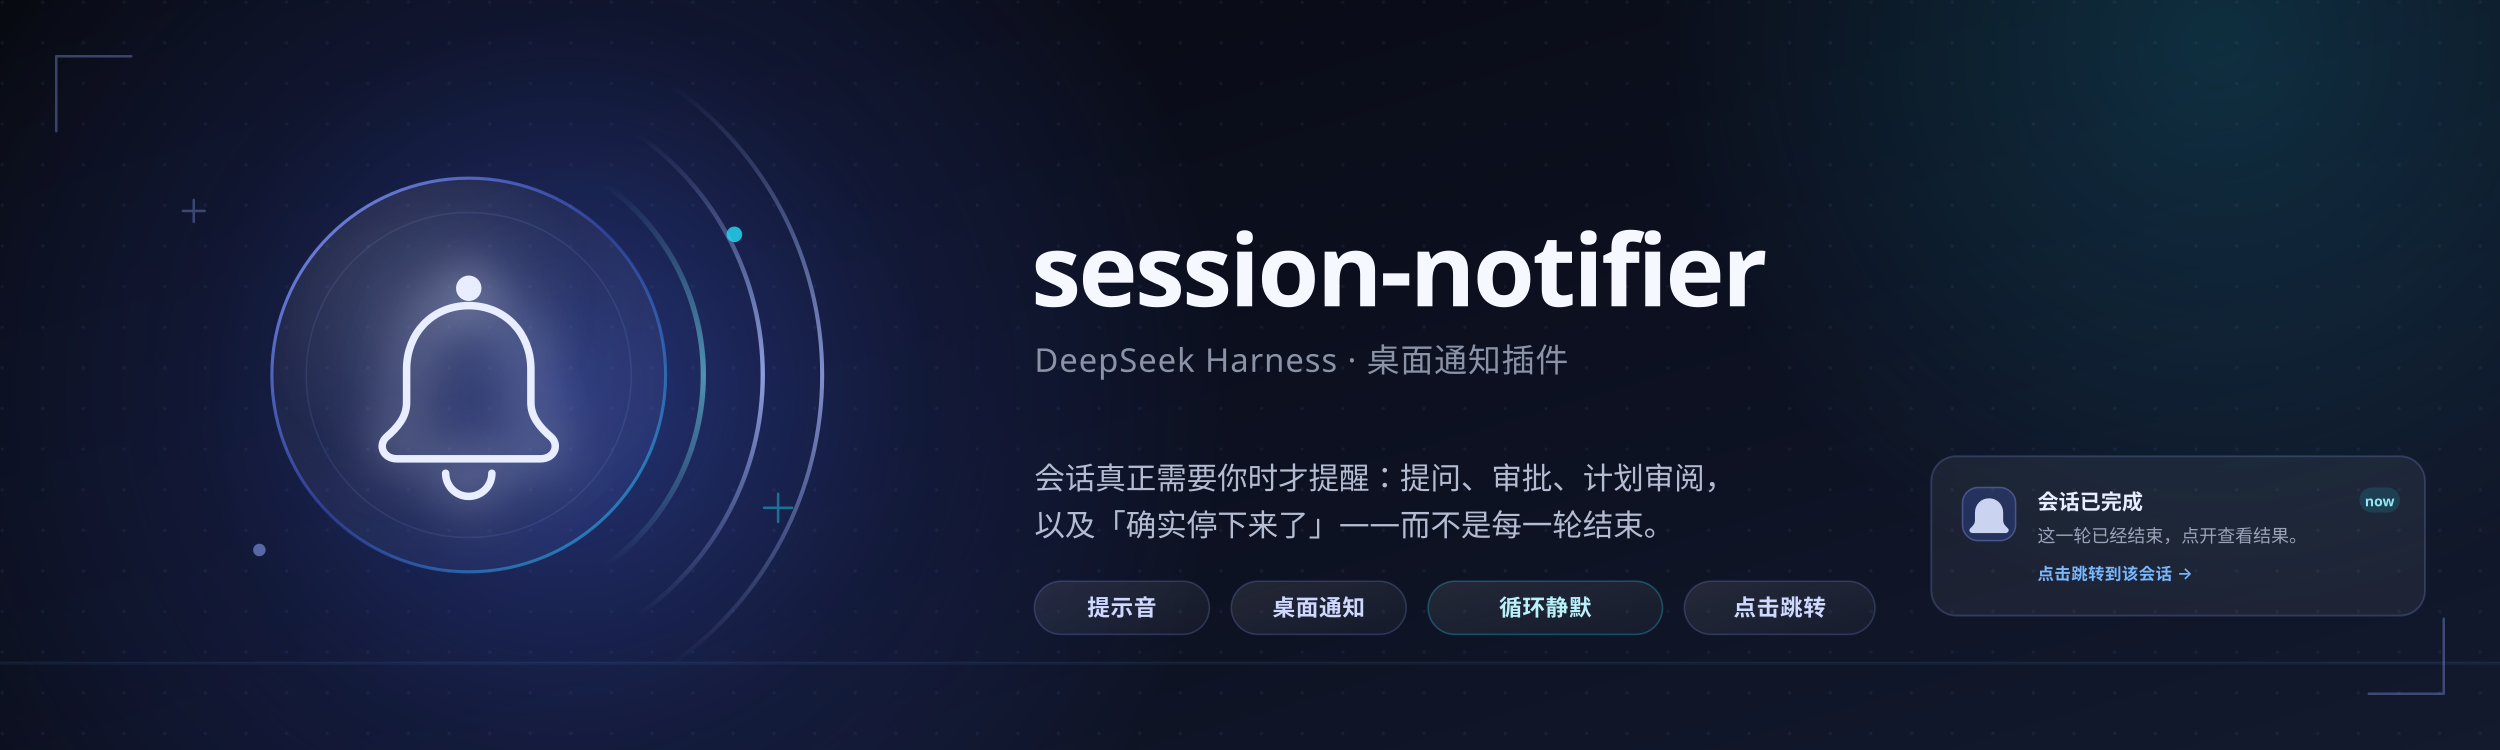
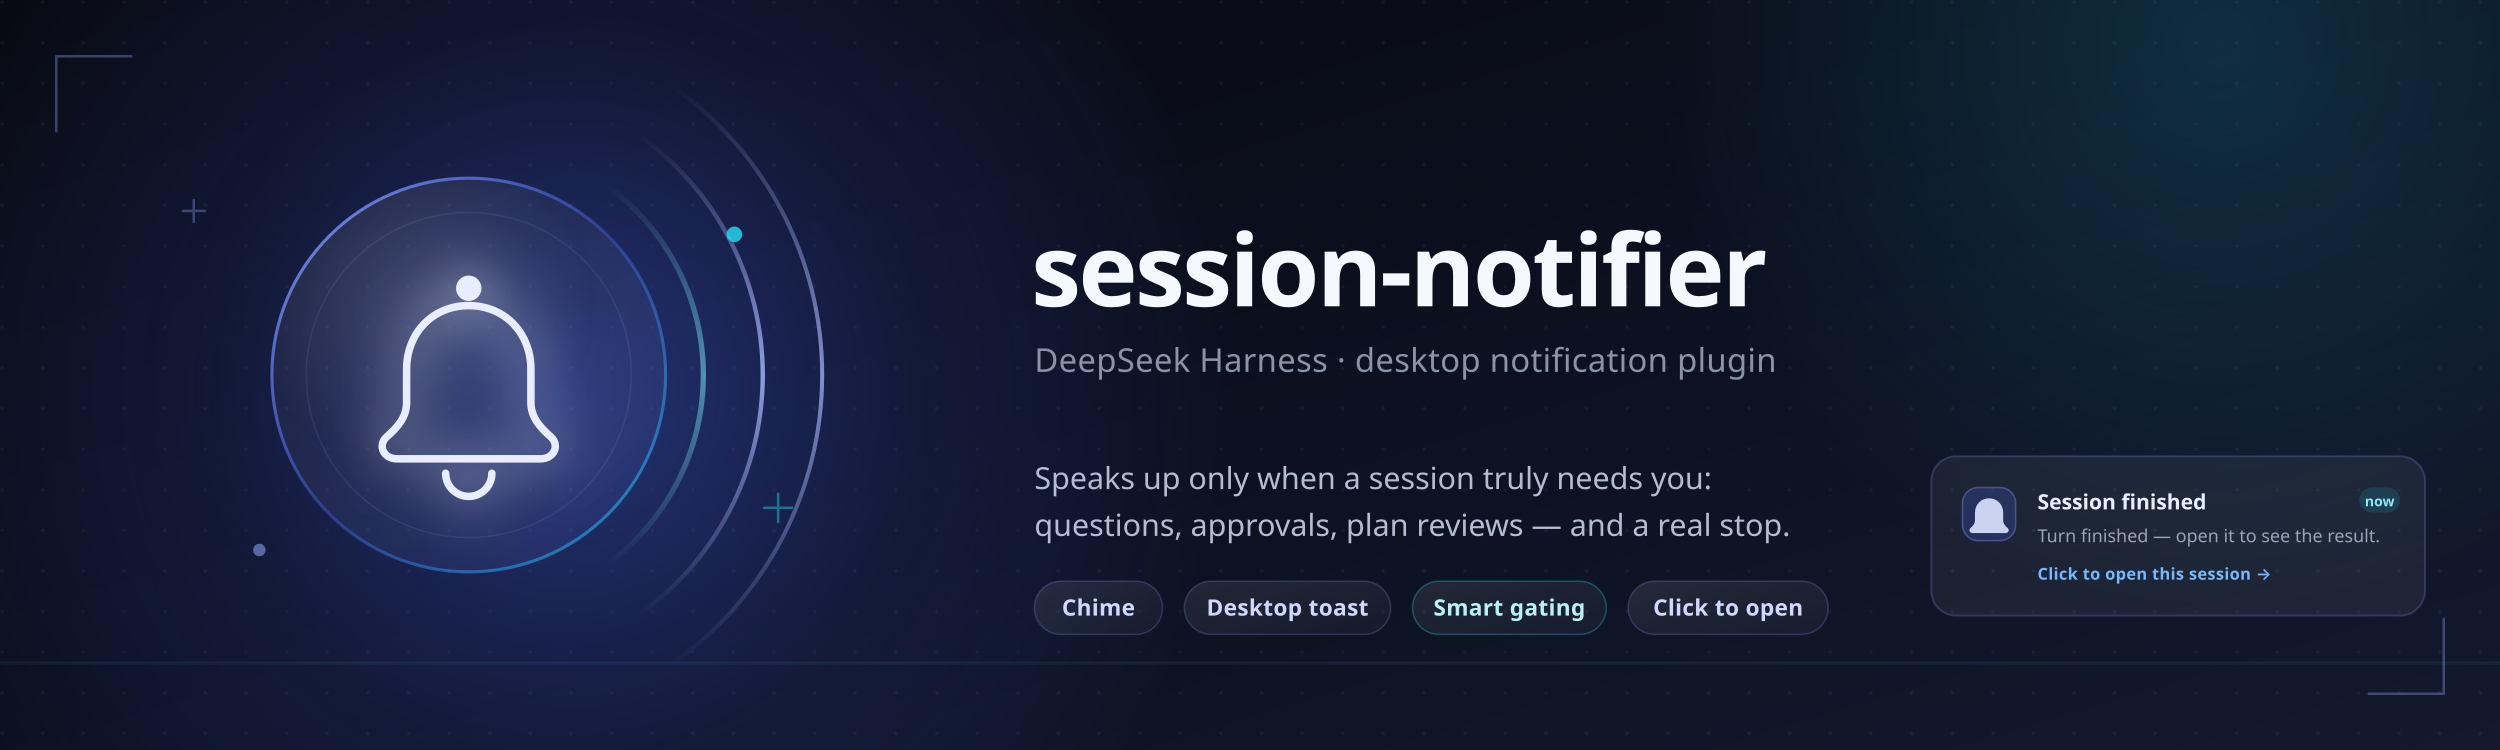
<svg xmlns="http://www.w3.org/2000/svg" width="1600" height="480" viewBox="0 0 1600 480" role="img" aria-label="session-notifier — DeepSeek Harness notification plugin">
  <defs>
    <linearGradient id="bg" x1="0" y1="0" x2="1" y2="1">
      <stop offset="0" stop-color="#080A11" />
      <stop offset="0.55" stop-color="#0C1020" />
      <stop offset="1" stop-color="#131A2E" />
    </linearGradient>
    <radialGradient id="bloom" cx="0.5" cy="0.5" r="0.5">
      <stop offset="0" stop-color="#4D6BFE" stop-opacity="0.42" />
      <stop offset="0.55" stop-color="#3B54D6" stop-opacity="0.14" />
      <stop offset="1" stop-color="#4D6BFE" stop-opacity="0" />
    </radialGradient>
    <radialGradient id="bloomCyan" cx="0.5" cy="0.5" r="0.5">
      <stop offset="0" stop-color="#22D3EE" stop-opacity="0.16" />
      <stop offset="1" stop-color="#22D3EE" stop-opacity="0" />
    </radialGradient>
    <radialGradient id="disc" cx="0.38" cy="0.32" r="0.78">
      <stop offset="0" stop-color="#FFFFFF" stop-opacity="0.16" />
      <stop offset="0.55" stop-color="#FFFFFF" stop-opacity="0.04" />
      <stop offset="1" stop-color="#4D6BFE" stop-opacity="0.10" />
    </radialGradient>
    <linearGradient id="ring" x1="0" y1="0" x2="1" y2="1">
      <stop offset="0" stop-color="#8FA5FF" stop-opacity="0.95" />
      <stop offset="0.5" stop-color="#4D6BFE" stop-opacity="0.35" />
      <stop offset="1" stop-color="#22D3EE" stop-opacity="0.65" />
    </linearGradient>
    <linearGradient id="wave" x1="0" y1="0" x2="0" y2="1">
      <stop offset="0" stop-color="#A9BBFF" stop-opacity="0" />
      <stop offset="0.5" stop-color="#A9BBFF" stop-opacity="0.85" />
      <stop offset="1" stop-color="#A9BBFF" stop-opacity="0" />
    </linearGradient>
    <linearGradient id="wave2" x1="0" y1="0" x2="0" y2="1">
      <stop offset="0" stop-color="#78E7F7" stop-opacity="0" />
      <stop offset="0.5" stop-color="#78E7F7" stop-opacity="0.55" />
      <stop offset="1" stop-color="#78E7F7" stop-opacity="0" />
    </linearGradient>
    <linearGradient id="rule" x1="0" y1="0" x2="1" y2="0">
      <stop offset="0" stop-color="#4D6BFE" />
      <stop offset="1" stop-color="#22D3EE" stop-opacity="0" />
    </linearGradient>
    <linearGradient id="pill" x1="0" y1="0" x2="1" y2="1">
      <stop offset="0" stop-color="#FFFFFF" stop-opacity="0.09" />
      <stop offset="1" stop-color="#FFFFFF" stop-opacity="0.03" />
    </linearGradient>
    <pattern id="dots" width="26" height="26" patternUnits="userSpaceOnUse">
      <circle cx="1.4" cy="1.4" r="1.1" fill="#8FA5FF" fill-opacity="0.13" />
    </pattern>
    <filter id="glow" x="-60%" y="-60%" width="220%" height="220%">
      <feGaussianBlur stdDeviation="9" result="blur" />
      <feMerge>
        <feMergeNode in="blur" />
        <feMergeNode in="SourceGraphic" />
      </feMerge>
    </filter>
    <clipPath id="canvas">
      <rect width="1600" height="480" />
    </clipPath>
  </defs>
  <g clip-path="url(#canvas)">
    <rect width="1600" height="480" fill="url(#bg)" />
    <rect width="1600" height="480" fill="url(#dots)" opacity="0.55" />
    <circle cx="360" cy="250" r="430" fill="url(#bloom)" />
    <circle cx="1420" cy="30" r="360" fill="url(#bloomCyan)" />
    <path d="M0 424 H1600" stroke="#8FA5FF" stroke-opacity="0.10" stroke-width="1" />
    <path d="M0 425 H1600" stroke="#22D3EE" stroke-opacity="0.06" stroke-width="1" />
    <path d="M430 55 A 226 226 0 0 1 430 425" fill="none" stroke="url(#wave)" stroke-width="2.6" stroke-linecap="round" opacity="0.85" />
    <path d="M408 86 A 188 188 0 0 1 408 394" fill="none" stroke="url(#wave)" stroke-width="2.8" stroke-linecap="round" opacity="0.95" />
    <path d="M386 117 A 150 150 0 0 1 386 363" fill="none" stroke="url(#wave2)" stroke-width="3.4" stroke-linecap="round" />
    <circle cx="300" cy="240" r="126" fill="url(#disc)" />
    <circle cx="300" cy="240" r="126" fill="none" stroke="url(#ring)" stroke-width="2" />
    <circle cx="300" cy="240" r="104" fill="none" stroke="#8FA5FF" stroke-opacity="0.12" stroke-width="1" />
    <g transform="translate(300 240) scale(1.85)" filter="url(#glow)">
      <circle cx="0" cy="-30" r="4.4" fill="#E8EDFF" />
      <path d="M0 -24 C-12.5 -24 -21.5 -14.5 -21.5 -2 L-21.5 9.5 C-21.5 14.5 -24.5 18 -28.5 21.5 C-31.5 24.3 -29.6 29 -24.8 29 L24.8 29 C29.6 29 31.5 24.3 28.5 21.5 C24.5 18 21.5 14.5 21.5 9.5 L21.5 -2 C21.5 -14.5 12.5 -24 0 -24 Z" fill="none" stroke="#E8EDFF" stroke-width="2.6" stroke-linejoin="round" stroke-linecap="round" />
      <path d="M-8 34 a 8 8 0 0 0 16 0" fill="none" stroke="#E8EDFF" stroke-width="2.6" stroke-linecap="round" />
    </g>
    <circle cx="470" cy="150" r="5" fill="#22D3EE" opacity="0.85" />
    <circle cx="166" cy="352" r="4" fill="#8FA5FF" opacity="0.55" />
    <path d="M498 316 l0 18 M489 325 l18 0" stroke="#22D3EE" stroke-opacity="0.45" stroke-width="1.6" stroke-linecap="round" />
    <path d="M124 128 l0 14 M117 135 l14 0" stroke="#8FA5FF" stroke-opacity="0.35" stroke-width="1.6" stroke-linecap="round" />
    <text x="660" y="196" font-family="Segoe UI, Microsoft YaHei, system-ui, -apple-system, sans-serif" font-size="64" font-weight="700" letter-spacing="-1.6" fill="#F6F8FF">session-notifier</text>
-     <text x="662" y="238" font-family="Segoe UI, Microsoft YaHei, system-ui, -apple-system, sans-serif" font-size="21" font-weight="400" letter-spacing="0.6" fill="#8B93A7">DeepSeek Harness · 桌面通知插件</text>
+     <text x="662" y="238" font-family="Segoe UI, system-ui, -apple-system, sans-serif" font-size="21" font-weight="400" letter-spacing="0.2" fill="#8B93A7">DeepSeek Harness · desktop notification plugin</text>
    <path d="M662 268 H792" stroke="url(#rule)" stroke-width="2.5" stroke-linecap="round" />
-     <text x="662" y="313" font-family="Segoe UI, Microsoft YaHei, system-ui, -apple-system, sans-serif" font-size="19.5" fill="#B4BCD2">会话真正需要你时才提醒：提问、审批、计划审阅，</text>
-     <text x="662" y="343" font-family="Segoe UI, Microsoft YaHei, system-ui, -apple-system, sans-serif" font-size="19.5" fill="#B4BCD2">以及「确实停下来了」——而不是每一轮结束。</text>
-     <g font-family="Segoe UI, Microsoft YaHei, system-ui, -apple-system, sans-serif" font-size="14.5" font-weight="600">
-       <rect x="662" y="372" width="112" height="34" rx="17" fill="url(#pill)" stroke="#8FA5FF" stroke-opacity="0.22" />
-       <text x="718" y="394" text-anchor="middle" fill="#CFD8FF" letter-spacing="0.4">提示音</text>
-       <rect x="788" y="372" width="112" height="34" rx="17" fill="url(#pill)" stroke="#8FA5FF" stroke-opacity="0.22" />
-       <text x="844" y="394" text-anchor="middle" fill="#CFD8FF" letter-spacing="0.4">桌面通知</text>
-       <rect x="914" y="372" width="150" height="34" rx="17" fill="url(#pill)" stroke="#22D3EE" stroke-opacity="0.30" />
-       <text x="989" y="394" text-anchor="middle" fill="#B9F1FA" letter-spacing="0.4">循环静默</text>
-       <rect x="1078" y="372" width="122" height="34" rx="17" fill="url(#pill)" stroke="#8FA5FF" stroke-opacity="0.22" />
-       <text x="1139" y="394" text-anchor="middle" fill="#CFD8FF" letter-spacing="0.4">点击跳转</text>
+     <text x="662" y="313" font-family="Segoe UI, system-ui, -apple-system, sans-serif" font-size="19.5" fill="#B4BCD2">Speaks up only when a session truly needs you:</text>
+     <text x="662" y="343" font-family="Segoe UI, system-ui, -apple-system, sans-serif" font-size="19.5" fill="#B4BCD2">questions, approvals, plan reviews — and a real stop.</text>
+     <g font-family="Segoe UI, system-ui, -apple-system, sans-serif" font-size="14.5" font-weight="600">
+       <rect x="662" y="372" width="82" height="34" rx="17" fill="url(#pill)" stroke="#8FA5FF" stroke-opacity="0.22" />
+       <text x="703" y="394" text-anchor="middle" fill="#CFD8FF" letter-spacing="0.2">Chime</text>
+       <rect x="758" y="372" width="132" height="34" rx="17" fill="url(#pill)" stroke="#8FA5FF" stroke-opacity="0.22" />
+       <text x="824" y="394" text-anchor="middle" fill="#CFD8FF" letter-spacing="0.2">Desktop toast</text>
+       <rect x="904" y="372" width="124" height="34" rx="17" fill="url(#pill)" stroke="#22D3EE" stroke-opacity="0.30" />
+       <text x="966" y="394" text-anchor="middle" fill="#B9F1FA" letter-spacing="0.2">Smart gating</text>
+       <rect x="1042" y="372" width="128" height="34" rx="17" fill="url(#pill)" stroke="#8FA5FF" stroke-opacity="0.22" />
+       <text x="1106" y="394" text-anchor="middle" fill="#CFD8FF" letter-spacing="0.2">Click to open</text>
    </g>
    <path d="M36 36 H84 M36 36 V84" stroke="#8FA5FF" stroke-opacity="0.35" stroke-width="1.6" stroke-linecap="round" />
    <path d="M1564 444 H1516 M1564 444 V396" stroke="#8FA5FF" stroke-opacity="0.35" stroke-width="1.6" stroke-linecap="round" />
    <g>
      <rect x="1236" y="292" width="316" height="102" rx="16" fill="#FFFFFF" fill-opacity="0.055" stroke="#8FA5FF" stroke-opacity="0.22" stroke-width="1.2" />
      <rect x="1256" y="312" width="34" height="34" rx="10" fill="#4D6BFE" fill-opacity="0.20" stroke="#8FA5FF" stroke-opacity="0.35" />
      <g transform="translate(1273 329) scale(0.42)">
        <path d="M0 -24 C-12.5 -24 -21.5 -14.5 -21.5 -2 L-21.5 9.5 C-21.5 14.5 -24.5 18 -28.5 21.5 C-31.5 24.3 -29.6 29 -24.8 29 L24.8 29 C29.6 29 31.5 24.3 28.5 21.5 C24.5 18 21.5 14.5 21.5 9.5 L21.5 -2 C21.5 -14.5 12.5 -24 0 -24 Z" fill="#DCE4FF" fill-opacity="0.9" />
      </g>
-       <text x="1304" y="326" font-family="Segoe UI, Microsoft YaHei, system-ui, -apple-system, sans-serif" font-size="13.5" font-weight="600" fill="#E8EDFF">会话已完成</text>
-       <text x="1304" y="347" font-family="Segoe UI, Microsoft YaHei, system-ui, -apple-system, sans-serif" font-size="11.5" fill="#9AA3B8">这一轮已经结束，点开查看结果。</text>
-       <text x="1304" y="371" font-family="Segoe UI, Microsoft YaHei, system-ui, -apple-system, sans-serif" font-size="10.5" font-weight="600" letter-spacing="0.3" fill="#79B7FF">点击跳转到该会话 →</text>
+       <text x="1304" y="326" font-family="Segoe UI, system-ui, -apple-system, sans-serif" font-size="13.5" font-weight="600" fill="#E8EDFF">Session finished</text>
+       <text x="1304" y="347" font-family="Segoe UI, system-ui, -apple-system, sans-serif" font-size="11.5" fill="#9AA3B8">Turn finished — open it to see the result.</text>
+       <text x="1304" y="371" font-family="Segoe UI, system-ui, -apple-system, sans-serif" font-size="10.5" font-weight="600" letter-spacing="0.2" fill="#79B7FF">Click to open this session →</text>
      <rect x="1510" y="312" width="26" height="16" rx="8" fill="#22D3EE" fill-opacity="0.14" />
-       <text x="1523" y="324" text-anchor="middle" font-family="Segoe UI, Microsoft YaHei, system-ui, -apple-system, sans-serif" font-size="9" font-weight="600" fill="#8FE7F5">now</text>
+       <text x="1523" y="324" text-anchor="middle" font-family="Segoe UI, system-ui, -apple-system, sans-serif" font-size="9" font-weight="600" fill="#8FE7F5">now</text>
    </g>
  </g>
</svg>
